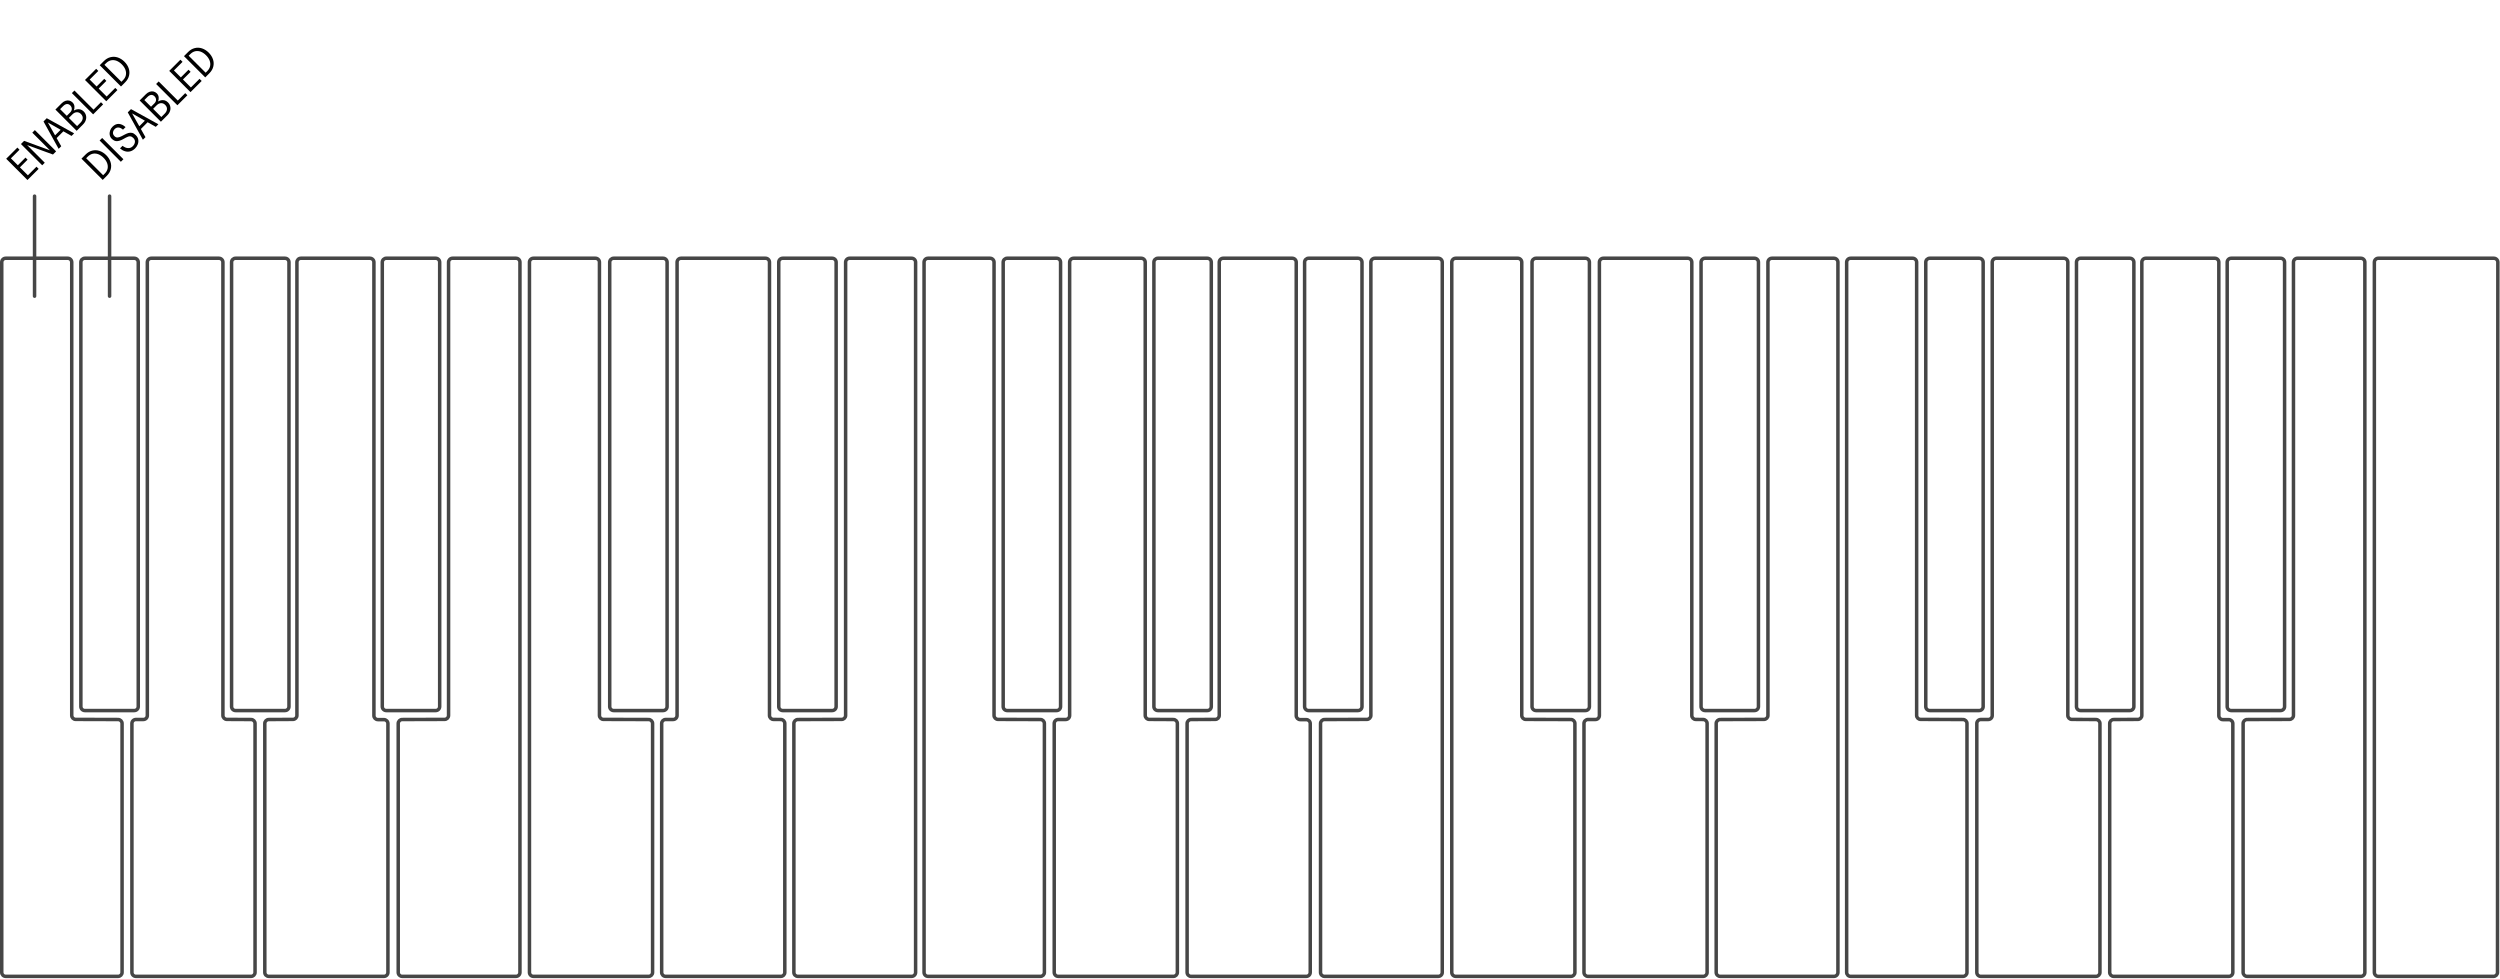
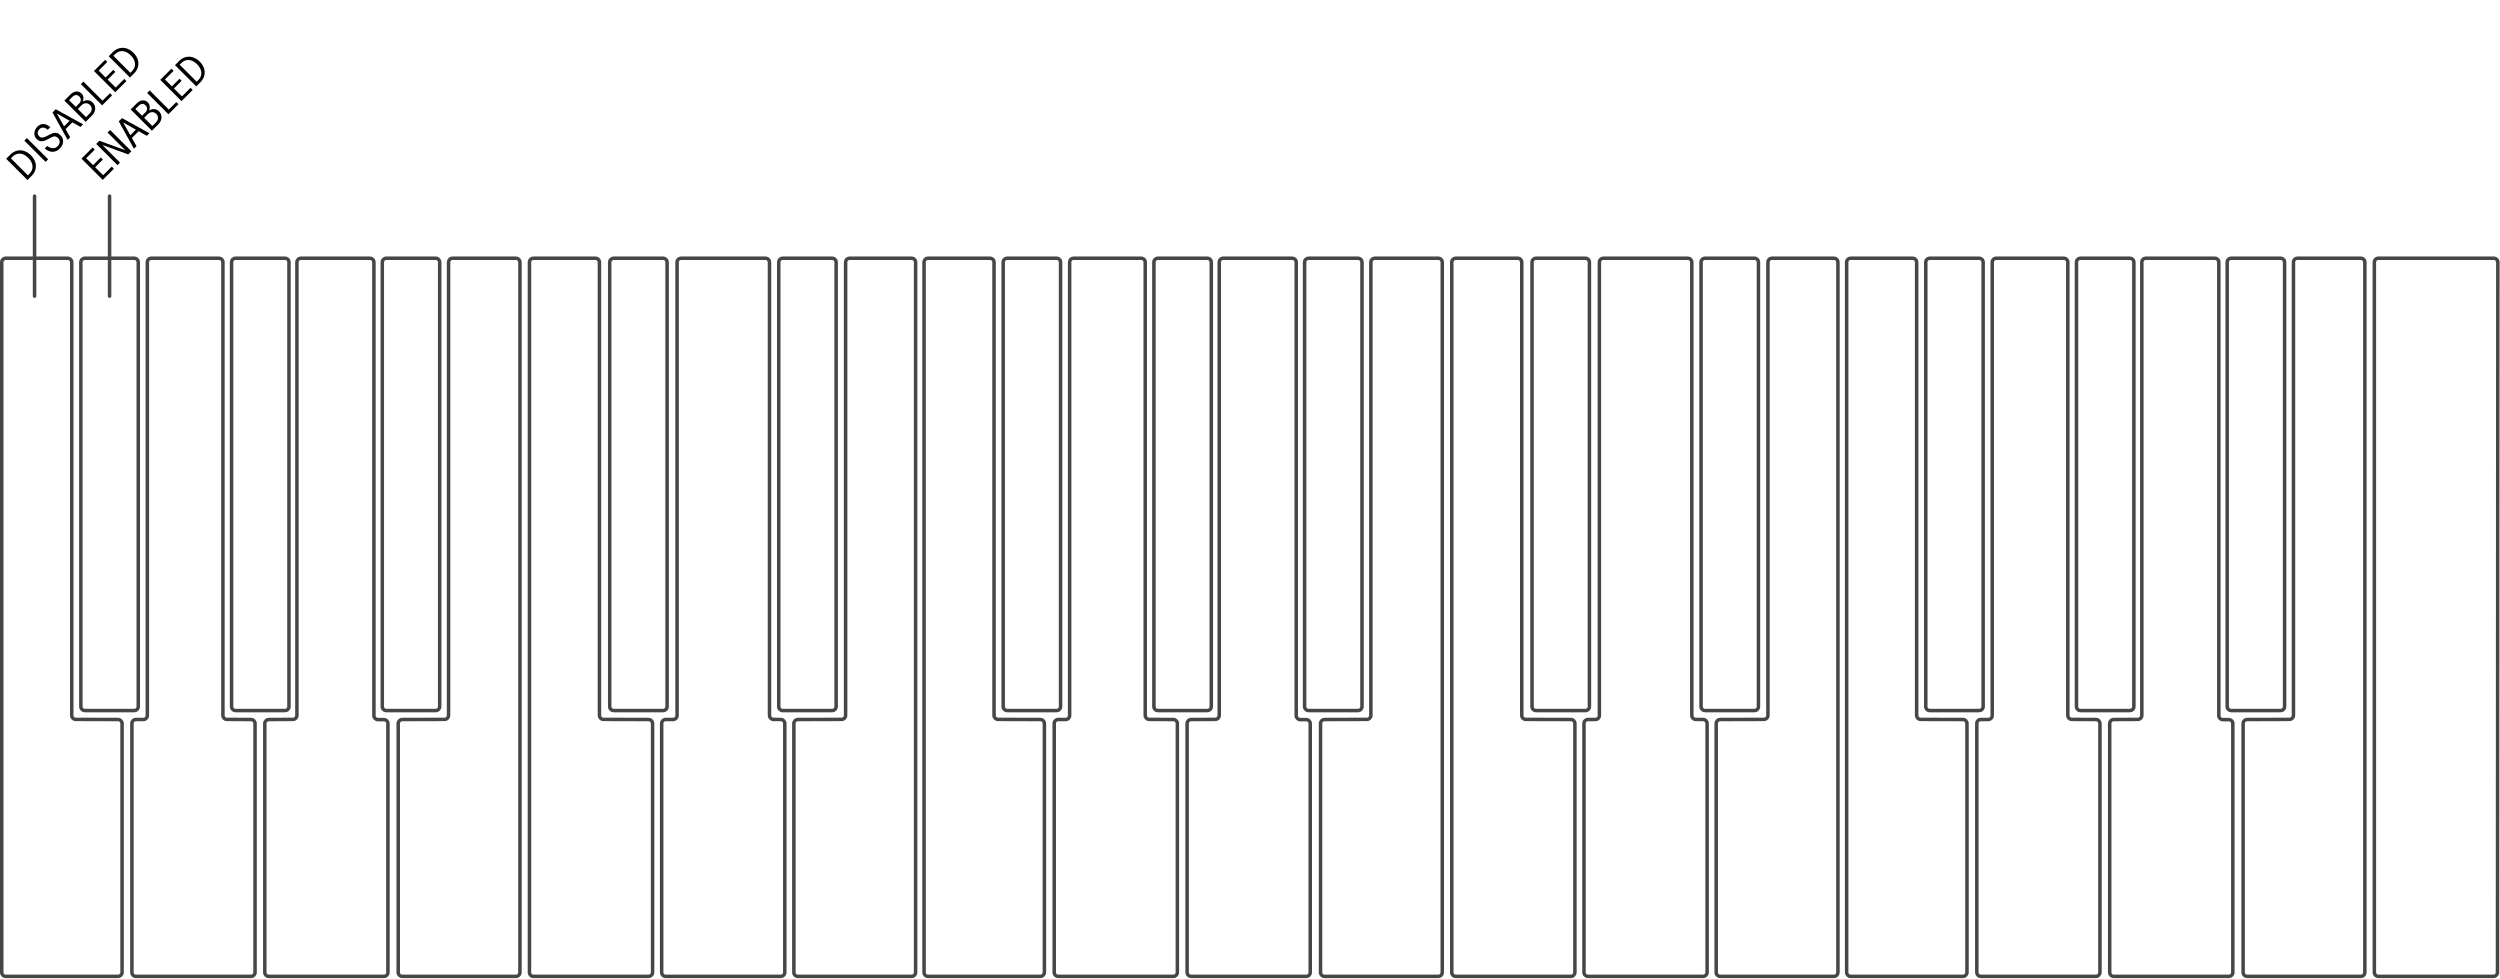
<svg xmlns="http://www.w3.org/2000/svg" width="100%" height="100%" viewBox="0 0 2973 1164" version="1.1" xml:space="preserve" style="fill-rule:evenodd;clip-rule:evenodd;stroke-linecap:round;stroke-linejoin:round;stroke-miterlimit:1.5;">
  <g transform="matrix(1,0,0,1,-267.681,-506.046)">
    <g transform="matrix(1.66621,0,0,1.66621,-2573.3,-1802.1)">
      <path d="M1800.89,1569.58C1801.65,1569.58 1802.37,1569.88 1802.9,1570.41C1803.43,1570.94 1803.73,1571.66 1803.73,1572.41C1803.73,1602.34 1803.73,1859.64 1803.73,1889.56C1803.73,1890.32 1803.43,1891.04 1802.9,1891.57C1802.37,1892.1 1801.65,1892.4 1800.89,1892.4C1793.4,1892.4 1773.11,1892.4 1765.61,1892.4C1764.86,1892.4 1764.14,1892.1 1763.6,1891.57C1763.07,1891.04 1762.77,1890.32 1762.77,1889.56C1762.77,1859.64 1762.77,1602.34 1762.77,1572.41C1762.77,1571.66 1763.07,1570.94 1763.6,1570.41C1764.14,1569.88 1764.86,1569.58 1765.61,1569.58C1773.11,1569.58 1793.4,1569.58 1800.89,1569.58Z" style="fill:none;stroke:rgb(70,70,70);stroke-width:2.5px;" />
    </g>
    <g transform="matrix(1.66621,0,0,1.66621,-2394.07,-1802.1)">
      <path d="M1800.89,1569.58C1801.65,1569.58 1802.37,1569.88 1802.9,1570.41C1803.43,1570.94 1803.73,1571.66 1803.73,1572.41C1803.73,1602.34 1803.73,1859.64 1803.73,1889.56C1803.73,1890.32 1803.43,1891.04 1802.9,1891.57C1802.37,1892.1 1801.65,1892.4 1800.89,1892.4C1793.4,1892.4 1773.11,1892.4 1765.61,1892.4C1764.86,1892.4 1764.14,1892.1 1763.6,1891.57C1763.07,1891.04 1762.77,1890.32 1762.77,1889.56C1762.77,1859.64 1762.77,1602.34 1762.77,1572.41C1762.77,1571.66 1763.07,1570.94 1763.6,1570.41C1764.14,1569.88 1764.86,1569.58 1765.61,1569.58C1773.11,1569.58 1793.4,1569.58 1800.89,1569.58Z" style="fill:none;stroke:rgb(70,70,70);stroke-width:2.5px;" />
    </g>
    <g transform="matrix(1.66621,0,0,1.66621,-2214.85,-1802.1)">
      <path d="M1800.89,1569.58C1801.65,1569.58 1802.37,1569.88 1802.9,1570.41C1803.43,1570.94 1803.73,1571.66 1803.73,1572.41C1803.73,1602.34 1803.73,1859.64 1803.73,1889.56C1803.73,1890.32 1803.43,1891.04 1802.9,1891.57C1802.37,1892.1 1801.65,1892.4 1800.89,1892.4C1793.4,1892.4 1773.11,1892.4 1765.61,1892.4C1764.86,1892.4 1764.14,1892.1 1763.6,1891.57C1763.07,1891.04 1762.77,1890.32 1762.77,1889.56C1762.77,1859.64 1762.77,1602.34 1762.77,1572.41C1762.77,1571.66 1763.07,1570.94 1763.6,1570.41C1764.14,1569.88 1764.86,1569.58 1765.61,1569.58C1773.11,1569.58 1793.4,1569.58 1800.89,1569.58Z" style="fill:none;stroke:rgb(70,70,70);stroke-width:2.5px;" />
    </g>
    <g transform="matrix(1.66621,0,0,1.66621,-1944.4,-1802.1)">
      <path d="M1800.89,1569.58C1801.65,1569.58 1802.37,1569.88 1802.9,1570.41C1803.43,1570.94 1803.73,1571.66 1803.73,1572.41C1803.73,1602.34 1803.73,1859.64 1803.73,1889.56C1803.73,1890.32 1803.43,1891.04 1802.9,1891.57C1802.37,1892.1 1801.65,1892.4 1800.89,1892.4C1793.4,1892.4 1773.11,1892.4 1765.61,1892.4C1764.86,1892.4 1764.14,1892.1 1763.6,1891.57C1763.07,1891.04 1762.77,1890.32 1762.77,1889.56C1762.77,1859.64 1762.77,1602.34 1762.77,1572.41C1762.77,1571.66 1763.07,1570.94 1763.6,1570.41C1764.14,1569.88 1764.86,1569.58 1765.61,1569.58C1773.11,1569.58 1793.4,1569.58 1800.89,1569.58Z" style="fill:none;stroke:rgb(70,70,70);stroke-width:2.5px;" />
    </g>
    <g transform="matrix(1.66621,0,0,1.66621,-1743.38,-1802.1)">
      <path d="M1800.89,1569.58C1801.65,1569.58 1802.37,1569.88 1802.9,1570.41C1803.43,1570.94 1803.73,1571.66 1803.73,1572.41C1803.73,1602.34 1803.73,1859.64 1803.73,1889.56C1803.73,1890.32 1803.43,1891.04 1802.9,1891.57C1802.37,1892.1 1801.65,1892.4 1800.89,1892.4C1793.4,1892.4 1773.11,1892.4 1765.61,1892.4C1764.86,1892.4 1764.14,1892.1 1763.6,1891.57C1763.07,1891.04 1762.77,1890.32 1762.77,1889.56C1762.77,1859.64 1762.77,1602.34 1762.77,1572.41C1762.77,1571.66 1763.07,1570.94 1763.6,1570.41C1764.14,1569.88 1764.86,1569.58 1765.61,1569.58C1773.11,1569.58 1793.4,1569.58 1800.89,1569.58Z" style="fill:none;stroke:rgb(70,70,70);stroke-width:2.5px;" />
    </g>
    <g transform="matrix(1.66621,0,0,1.66621,-2573.3,-1802.1)">
      <path d="M1756.25,1895.87C1756.25,1897.44 1757.51,1898.7 1759.07,1898.71C1765.79,1898.73 1782.64,1898.78 1789.36,1898.8C1790.92,1898.81 1792.18,1900.08 1792.18,1901.64C1792.18,1922.94 1792.18,2057.96 1792.18,2079.29C1792.18,2080.85 1790.91,2082.12 1789.35,2082.12C1776.31,2082.12 1722.18,2082.12 1709.14,2082.12C1707.57,2082.12 1706.3,2080.85 1706.3,2079.29C1706.3,2040.29 1706.3,1611.41 1706.3,1572.41C1706.3,1571.66 1706.6,1570.94 1707.13,1570.41C1707.66,1569.88 1708.38,1569.58 1709.14,1569.58C1717.92,1569.58 1744.62,1569.58 1753.41,1569.58C1754.16,1569.58 1754.88,1569.88 1755.41,1570.41C1755.95,1570.94 1756.25,1571.66 1756.25,1572.41C1756.25,1602.68 1756.25,1865.65 1756.25,1895.87Z" style="fill:none;stroke:rgb(70,70,70);stroke-width:2.5px;" />
    </g>
    <g transform="matrix(1.66621,0,0,1.66621,-1944.08,-1802.1)">
-       <path d="M1755.25,1895.87C1755.25,1897.44 1756.51,1898.7 1758.07,1898.71C1765.1,1898.73 1783.32,1898.78 1790.36,1898.8C1791.92,1898.81 1793.18,1900.08 1793.18,1901.64C1793.18,1922.94 1793.18,2057.96 1793.18,2079.29C1793.18,2080.85 1791.91,2082.12 1790.35,2082.12C1777.1,2082.12 1721.38,2082.12 1708.14,2082.12C1707.38,2082.12 1706.66,2081.82 1706.13,2081.29C1705.6,2080.76 1705.3,2080.04 1705.3,2079.29L1705.3,1572.41C1705.3,1571.66 1705.6,1570.94 1706.13,1570.41C1706.66,1569.88 1707.38,1569.58 1708.14,1569.58C1716.92,1569.58 1743.62,1569.58 1752.41,1569.58C1753.16,1569.58 1753.88,1569.88 1754.41,1570.41C1754.95,1570.94 1755.25,1571.66 1755.25,1572.41C1755.25,1602.68 1755.25,1865.65 1755.25,1895.87Z" style="fill:none;stroke:rgb(70,70,70);stroke-width:2.5px;" />
+       <path d="M1755.25,1895.87C1755.25,1897.44 1756.51,1898.7 1758.07,1898.71C1765.1,1898.73 1783.32,1898.78 1790.36,1898.8C1791.92,1898.81 1793.18,1900.08 1793.18,1901.64C1793.18,1922.94 1793.18,2057.96 1793.18,2079.29C1793.18,2080.85 1791.91,2082.12 1790.35,2082.12C1777.1,2082.12 1721.38,2082.12 1708.14,2082.12C1707.38,2082.12 1706.66,2081.82 1706.13,2081.29C1705.6,2080.76 1705.3,2080.04 1705.3,2079.29C1705.3,2040.29 1705.3,1611.41 1705.3,1572.41C1705.3,1571.66 1705.6,1570.94 1706.13,1570.41C1706.66,1569.88 1707.38,1569.58 1708.14,1569.58C1716.92,1569.58 1743.62,1569.58 1752.41,1569.58C1753.16,1569.58 1753.88,1569.88 1754.41,1570.41C1754.95,1570.94 1755.25,1571.66 1755.25,1572.41C1755.25,1602.68 1755.25,1865.65 1755.25,1895.87Z" style="fill:none;stroke:rgb(70,70,70);stroke-width:2.5px;" />
    </g>
    <g transform="matrix(-1.66621,0,0,1.66621,4199.57,-1802.1)">
      <path d="M1756.25,1895.87C1756.25,1897.44 1757.51,1898.7 1759.07,1898.71C1765.95,1898.73 1783.48,1898.78 1790.36,1898.8C1791.92,1898.81 1793.18,1900.08 1793.18,1901.64C1793.18,1922.94 1793.18,2057.96 1793.18,2079.29C1793.18,2080.85 1791.91,2082.12 1790.35,2082.12C1777.2,2082.12 1722.28,2082.12 1709.14,2082.12C1708.38,2082.12 1707.66,2081.82 1707.13,2081.29C1706.6,2080.76 1706.3,2080.04 1706.3,2079.29C1706.3,2040.29 1706.3,1611.41 1706.3,1572.41C1706.3,1571.66 1706.6,1570.94 1707.13,1570.41C1707.66,1569.88 1708.38,1569.58 1709.14,1569.58C1717.92,1569.58 1744.62,1569.58 1753.41,1569.58C1754.16,1569.58 1754.88,1569.88 1755.41,1570.41C1755.95,1570.94 1756.25,1571.66 1756.25,1572.41C1756.25,1602.68 1756.25,1865.65 1756.25,1895.87Z" style="fill:none;stroke:rgb(70,70,70);stroke-width:2.5px;" />
    </g>
    <g transform="matrix(-1.66621,0,0,1.66621,3727.39,-1802.1)">
      <path d="M1756.25,1895.87C1756.25,1897.44 1757.51,1898.7 1759.07,1898.71C1765.79,1898.73 1782.64,1898.78 1789.36,1898.8C1790.92,1898.81 1792.18,1900.08 1792.18,1901.64C1792.18,1922.94 1792.18,2057.96 1792.18,2079.29C1792.18,2080.85 1790.91,2082.12 1789.35,2082.12C1776.2,2082.12 1721.28,2082.12 1708.14,2082.12C1707.38,2082.12 1706.66,2081.82 1706.13,2081.29C1705.6,2080.76 1705.3,2080.04 1705.3,2079.29C1705.3,2040.29 1705.3,1611.41 1705.3,1572.41C1705.3,1571.66 1705.6,1570.94 1706.13,1570.41C1706.66,1569.88 1707.38,1569.58 1708.14,1569.58C1717.06,1569.58 1744.49,1569.58 1753.41,1569.58C1754.98,1569.58 1756.25,1570.85 1756.25,1572.41C1756.25,1602.68 1756.25,1865.65 1756.25,1895.87Z" style="fill:none;stroke:rgb(70,70,70);stroke-width:2.5px;" />
    </g>
    <g transform="matrix(1.66621,0,0,1.66621,-2418.5,-1802.1)">
      <path d="M1771.25,1895.88C1771.25,1897.44 1772.51,1898.71 1774.07,1898.71C1778.48,1898.74 1786.95,1898.78 1791.36,1898.8C1792.92,1898.81 1794.18,1900.07 1794.18,1901.63C1794.18,1922.91 1794.18,2057.96 1794.18,2079.29C1794.18,2080.85 1792.91,2082.12 1791.35,2082.12C1778.1,2082.12 1722.38,2082.12 1709.14,2082.12C1708.38,2082.12 1707.66,2081.82 1707.13,2081.29C1706.6,2080.76 1706.3,2080.04 1706.3,2079.29C1706.3,2057.96 1706.3,1922.94 1706.3,1901.61C1706.3,1900.86 1706.6,1900.14 1707.13,1899.61C1707.66,1899.08 1708.38,1898.78 1709.14,1898.78L1714.47,1898.78C1715.22,1898.78 1715.94,1898.48 1716.47,1897.95C1717,1897.42 1717.3,1896.69 1717.3,1895.94C1717.3,1865.67 1717.3,1602.68 1717.3,1572.41C1717.3,1570.85 1718.57,1569.58 1720.14,1569.58L1768.41,1569.58C1769.98,1569.58 1771.25,1570.85 1771.25,1572.41C1771.25,1602.68 1771.25,1865.68 1771.25,1895.88Z" style="fill:none;stroke:rgb(70,70,70);stroke-width:2.5px;" />
    </g>
    <g transform="matrix(1.66621,0,0,1.66621,-1786.85,-1802.1)">
      <path d="M1782.25,1895.89C1782.25,1897.45 1783.5,1898.71 1785.05,1898.73C1786.69,1898.75 1788.74,1898.77 1790.38,1898.78C1791.93,1898.8 1793.18,1900.06 1793.18,1901.62C1793.18,1922.85 1793.18,2057.95 1793.18,2079.29C1793.18,2080.85 1791.91,2082.12 1790.35,2082.12C1777.1,2082.12 1721.38,2082.12 1708.14,2082.12C1706.57,2082.12 1705.3,2080.85 1705.3,2079.29C1705.3,2057.96 1705.3,1922.95 1705.3,1901.62C1705.3,1900.05 1706.57,1898.78 1708.14,1898.78C1709.77,1898.78 1711.83,1898.78 1713.47,1898.78C1714.22,1898.78 1714.94,1898.49 1715.47,1897.95C1716,1897.42 1716.3,1896.7 1716.3,1895.95C1716.3,1865.68 1716.3,1602.68 1716.3,1572.41C1716.3,1571.66 1716.6,1570.94 1717.13,1570.41C1717.66,1569.88 1718.38,1569.58 1719.14,1569.58C1729.96,1569.58 1768.59,1569.58 1779.41,1569.58C1780.98,1569.58 1782.25,1570.85 1782.25,1572.41C1782.25,1602.69 1782.25,1865.77 1782.25,1895.89Z" style="fill:none;stroke:rgb(70,70,70);stroke-width:2.5px;" />
    </g>
    <g transform="matrix(-1.66621,0,0,1.66621,3570.39,-1802.1)">
      <path d="M1770.25,1895.88C1770.25,1897.44 1771.51,1898.71 1773.07,1898.71C1777.48,1898.74 1785.95,1898.78 1790.36,1898.8C1791.92,1898.81 1793.18,1900.07 1793.18,1901.63C1793.18,1922.91 1793.18,2057.96 1793.18,2079.29C1793.18,2080.85 1791.91,2082.12 1790.35,2082.12C1777.1,2082.12 1721.38,2082.12 1708.14,2082.12C1707.38,2082.12 1706.66,2081.82 1706.13,2081.29C1705.6,2080.76 1705.3,2080.04 1705.3,2079.29C1705.3,2057.97 1705.3,1923.03 1705.3,1901.71C1705.3,1900.14 1706.57,1898.87 1708.14,1898.87C1709.49,1898.87 1711.11,1898.87 1712.47,1898.87C1714.03,1898.87 1715.3,1897.6 1715.3,1896.04C1715.3,1865.77 1715.3,1602.69 1715.3,1572.41C1715.3,1570.85 1716.57,1569.58 1718.14,1569.58C1727.59,1569.58 1757.96,1569.58 1767.41,1569.58C1768.98,1569.58 1770.25,1570.85 1770.25,1572.41C1770.25,1602.68 1770.25,1865.68 1770.25,1895.88Z" style="fill:none;stroke:rgb(70,70,70);stroke-width:2.5px;" />
    </g>
    <g transform="matrix(1.66621,0,0,1.66621,-1476.48,-1802.1)">
      <path d="M1800.89,1569.58C1801.65,1569.58 1802.37,1569.88 1802.9,1570.41C1803.43,1570.94 1803.73,1571.66 1803.73,1572.41C1803.73,1602.34 1803.73,1859.64 1803.73,1889.56C1803.73,1890.32 1803.43,1891.04 1802.9,1891.57C1802.37,1892.1 1801.65,1892.4 1800.89,1892.4C1793.4,1892.4 1773.11,1892.4 1765.61,1892.4C1764.86,1892.4 1764.14,1892.1 1763.6,1891.57C1763.07,1891.04 1762.77,1890.32 1762.77,1889.56C1762.77,1859.64 1762.77,1602.34 1762.77,1572.41C1762.77,1571.66 1763.07,1570.94 1763.6,1570.41C1764.14,1569.88 1764.86,1569.58 1765.61,1569.58C1773.11,1569.58 1793.4,1569.58 1800.89,1569.58Z" style="fill:none;stroke:rgb(70,70,70);stroke-width:2.5px;" />
    </g>
    <g transform="matrix(1.66621,0,0,1.66621,-1297.25,-1802.1)">
      <path d="M1800.89,1569.58C1801.65,1569.58 1802.37,1569.88 1802.9,1570.41C1803.43,1570.94 1803.73,1571.66 1803.73,1572.41C1803.73,1602.34 1803.73,1859.64 1803.73,1889.56C1803.73,1890.32 1803.43,1891.04 1802.9,1891.57C1802.37,1892.1 1801.65,1892.4 1800.89,1892.4C1793.4,1892.4 1773.11,1892.4 1765.61,1892.4C1764.86,1892.4 1764.14,1892.1 1763.6,1891.57C1763.07,1891.04 1762.77,1890.32 1762.77,1889.56C1762.77,1859.64 1762.77,1602.34 1762.77,1572.41C1762.77,1571.66 1763.07,1570.94 1763.6,1570.41C1764.14,1569.88 1764.86,1569.58 1765.61,1569.58C1773.11,1569.58 1793.4,1569.58 1800.89,1569.58Z" style="fill:none;stroke:rgb(70,70,70);stroke-width:2.5px;" />
    </g>
    <g transform="matrix(1.66621,0,0,1.66621,-1118.03,-1802.1)">
      <path d="M1800.89,1569.58C1801.65,1569.58 1802.37,1569.88 1802.9,1570.41C1803.43,1570.94 1803.73,1571.66 1803.73,1572.41C1803.73,1602.34 1803.73,1859.64 1803.73,1889.56C1803.73,1890.32 1803.43,1891.04 1802.9,1891.57C1802.37,1892.1 1801.65,1892.4 1800.89,1892.4C1793.4,1892.4 1773.11,1892.4 1765.61,1892.4C1764.86,1892.4 1764.14,1892.1 1763.6,1891.57C1763.07,1891.04 1762.77,1890.32 1762.77,1889.56C1762.77,1859.64 1762.77,1602.34 1762.77,1572.41C1762.77,1571.66 1763.07,1570.94 1763.6,1570.41C1764.14,1569.88 1764.86,1569.58 1765.61,1569.58C1773.11,1569.58 1793.4,1569.58 1800.89,1569.58Z" style="fill:none;stroke:rgb(70,70,70);stroke-width:2.5px;" />
    </g>
    <g transform="matrix(1.66621,0,0,1.66621,-847.579,-1802.1)">
      <path d="M1800.89,1569.58C1801.65,1569.58 1802.37,1569.88 1802.9,1570.41C1803.43,1570.94 1803.73,1571.66 1803.73,1572.41C1803.73,1602.34 1803.73,1859.64 1803.73,1889.56C1803.73,1890.32 1803.43,1891.04 1802.9,1891.57C1802.37,1892.1 1801.65,1892.4 1800.89,1892.4C1793.4,1892.4 1773.11,1892.4 1765.61,1892.4C1764.86,1892.4 1764.14,1892.1 1763.6,1891.57C1763.07,1891.04 1762.77,1890.32 1762.77,1889.56C1762.77,1859.64 1762.77,1602.34 1762.77,1572.41C1762.77,1571.66 1763.07,1570.94 1763.6,1570.41C1764.14,1569.88 1764.86,1569.58 1765.61,1569.58C1773.11,1569.58 1793.4,1569.58 1800.89,1569.58Z" style="fill:none;stroke:rgb(70,70,70);stroke-width:2.5px;" />
    </g>
    <g transform="matrix(1.66621,0,0,1.66621,-646.565,-1802.1)">
      <path d="M1800.89,1569.58C1801.65,1569.58 1802.37,1569.88 1802.9,1570.41C1803.43,1570.94 1803.73,1571.66 1803.73,1572.41C1803.73,1602.34 1803.73,1859.64 1803.73,1889.56C1803.73,1890.32 1803.43,1891.04 1802.9,1891.57C1802.37,1892.1 1801.65,1892.4 1800.89,1892.4C1793.4,1892.4 1773.11,1892.4 1765.61,1892.4C1764.86,1892.4 1764.14,1892.1 1763.6,1891.57C1763.07,1891.04 1762.77,1890.32 1762.77,1889.56C1762.77,1859.64 1762.77,1602.34 1762.77,1572.41C1762.77,1571.66 1763.07,1570.94 1763.6,1570.41C1764.14,1569.88 1764.86,1569.58 1765.61,1569.58C1773.11,1569.58 1793.4,1569.58 1800.89,1569.58Z" style="fill:none;stroke:rgb(70,70,70);stroke-width:2.5px;" />
    </g>
    <g transform="matrix(1.66621,0,0,1.66621,-1476.48,-1802.1)">
      <path d="M1756.25,1895.87C1756.25,1897.44 1757.51,1898.7 1759.07,1898.71C1765.79,1898.73 1782.64,1898.78 1789.36,1898.8C1790.92,1898.81 1792.18,1900.08 1792.18,1901.64C1792.18,1922.94 1792.18,2057.96 1792.18,2079.29C1792.18,2080.85 1790.91,2082.12 1789.35,2082.12C1776.31,2082.12 1722.18,2082.12 1709.14,2082.12C1707.57,2082.12 1706.3,2080.85 1706.3,2079.29C1706.3,2040.29 1706.3,1611.41 1706.3,1572.41C1706.3,1571.66 1706.6,1570.94 1707.13,1570.41C1707.66,1569.88 1708.38,1569.58 1709.14,1569.58C1717.92,1569.58 1744.62,1569.58 1753.41,1569.58C1754.16,1569.58 1754.88,1569.88 1755.41,1570.41C1755.95,1570.94 1756.25,1571.66 1756.25,1572.41C1756.25,1602.68 1756.25,1865.65 1756.25,1895.87Z" style="fill:none;stroke:rgb(70,70,70);stroke-width:2.5px;" />
    </g>
    <g transform="matrix(1.66621,0,0,1.66621,-847.261,-1802.1)">
-       <path d="M1755.25,1895.87C1755.25,1897.44 1756.51,1898.7 1758.07,1898.71C1765.1,1898.73 1783.32,1898.78 1790.36,1898.8C1791.92,1898.81 1793.18,1900.08 1793.18,1901.64C1793.18,1922.94 1793.18,2057.96 1793.18,2079.29C1793.18,2080.85 1791.91,2082.12 1790.35,2082.12C1777.1,2082.12 1721.38,2082.12 1708.14,2082.12C1707.38,2082.12 1706.66,2081.82 1706.13,2081.29C1705.6,2080.76 1705.3,2080.04 1705.3,2079.29L1705.3,1572.41C1705.3,1571.66 1705.6,1570.94 1706.13,1570.41C1706.66,1569.88 1707.38,1569.58 1708.14,1569.58C1716.92,1569.58 1743.62,1569.58 1752.41,1569.58C1753.16,1569.58 1753.88,1569.88 1754.41,1570.41C1754.95,1570.94 1755.25,1571.66 1755.25,1572.41C1755.25,1602.68 1755.25,1865.65 1755.25,1895.87Z" style="fill:none;stroke:rgb(70,70,70);stroke-width:2.5px;" />
+       <path d="M1755.25,1895.87C1755.25,1897.44 1756.51,1898.7 1758.07,1898.71C1765.1,1898.73 1783.32,1898.78 1790.36,1898.8C1791.92,1898.81 1793.18,1900.08 1793.18,1901.64C1793.18,1922.94 1793.18,2057.96 1793.18,2079.29C1793.18,2080.85 1791.91,2082.12 1790.35,2082.12C1777.1,2082.12 1721.38,2082.12 1708.14,2082.12C1707.38,2082.12 1706.66,2081.82 1706.13,2081.29C1705.6,2080.76 1705.3,2080.04 1705.3,2079.29C1705.3,2040.29 1705.3,1611.41 1705.3,1572.41C1705.3,1571.66 1705.6,1570.94 1706.13,1570.41C1706.66,1569.88 1707.38,1569.58 1708.14,1569.58C1716.92,1569.58 1743.62,1569.58 1752.41,1569.58C1753.16,1569.58 1753.88,1569.88 1754.41,1570.41C1754.95,1570.94 1755.25,1571.66 1755.25,1572.41C1755.25,1602.68 1755.25,1865.65 1755.25,1895.87Z" style="fill:none;stroke:rgb(70,70,70);stroke-width:2.5px;" />
    </g>
    <g transform="matrix(-1.66621,0,0,1.66621,5296.39,-1802.1)">
      <path d="M1756.25,1895.87C1756.25,1897.44 1757.51,1898.7 1759.07,1898.71C1765.95,1898.73 1783.48,1898.78 1790.36,1898.8C1791.92,1898.81 1793.18,1900.08 1793.18,1901.64C1793.18,1922.94 1793.18,2057.96 1793.18,2079.29C1793.18,2080.85 1791.91,2082.12 1790.35,2082.12C1777.2,2082.12 1722.28,2082.12 1709.14,2082.12C1708.38,2082.12 1707.66,2081.82 1707.13,2081.29C1706.6,2080.76 1706.3,2080.04 1706.3,2079.29C1706.3,2040.29 1706.3,1611.41 1706.3,1572.41C1706.3,1571.66 1706.6,1570.94 1707.13,1570.41C1707.66,1569.88 1708.38,1569.58 1709.14,1569.58C1717.92,1569.58 1744.62,1569.58 1753.41,1569.58C1754.16,1569.58 1754.88,1569.88 1755.41,1570.41C1755.95,1570.94 1756.25,1571.66 1756.25,1572.41C1756.25,1602.68 1756.25,1865.65 1756.25,1895.87Z" style="fill:none;stroke:rgb(70,70,70);stroke-width:2.5px;" />
    </g>
    <g transform="matrix(-1.66621,0,0,1.66621,4824.2,-1802.1)">
      <path d="M1756.25,1895.87C1756.25,1897.44 1757.51,1898.7 1759.07,1898.71C1765.79,1898.73 1782.64,1898.78 1789.36,1898.8C1790.92,1898.81 1792.18,1900.08 1792.18,1901.64C1792.18,1922.94 1792.18,2057.96 1792.18,2079.29C1792.18,2080.85 1790.91,2082.12 1789.35,2082.12C1776.2,2082.12 1721.28,2082.12 1708.14,2082.12C1707.38,2082.12 1706.66,2081.82 1706.13,2081.29C1705.6,2080.76 1705.3,2080.04 1705.3,2079.29C1705.3,2040.29 1705.3,1611.41 1705.3,1572.41C1705.3,1571.66 1705.6,1570.94 1706.13,1570.41C1706.66,1569.88 1707.38,1569.58 1708.14,1569.58C1717.06,1569.58 1744.49,1569.58 1753.41,1569.58C1754.98,1569.58 1756.25,1570.85 1756.25,1572.41C1756.25,1602.68 1756.25,1865.65 1756.25,1895.87Z" style="fill:none;stroke:rgb(70,70,70);stroke-width:2.5px;" />
    </g>
    <g transform="matrix(1.66621,0,0,1.66621,-1321.69,-1802.1)">
      <path d="M1771.25,1895.88C1771.25,1897.44 1772.51,1898.71 1774.07,1898.71C1778.48,1898.74 1786.95,1898.78 1791.36,1898.8C1792.92,1898.81 1794.18,1900.07 1794.18,1901.63C1794.18,1922.91 1794.18,2057.96 1794.18,2079.29C1794.18,2080.85 1792.91,2082.12 1791.35,2082.12C1778.1,2082.12 1722.38,2082.12 1709.14,2082.12C1708.38,2082.12 1707.66,2081.82 1707.13,2081.29C1706.6,2080.76 1706.3,2080.04 1706.3,2079.29C1706.3,2057.96 1706.3,1922.94 1706.3,1901.61C1706.3,1900.86 1706.6,1900.14 1707.13,1899.61C1707.66,1899.08 1708.38,1898.78 1709.14,1898.78L1714.47,1898.78C1715.22,1898.78 1715.94,1898.48 1716.47,1897.95C1717,1897.42 1717.3,1896.69 1717.3,1895.94C1717.3,1865.67 1717.3,1602.68 1717.3,1572.41C1717.3,1570.85 1718.57,1569.58 1720.14,1569.58L1768.41,1569.58C1769.98,1569.58 1771.25,1570.85 1771.25,1572.41C1771.25,1602.68 1771.25,1865.68 1771.25,1895.88Z" style="fill:none;stroke:rgb(70,70,70);stroke-width:2.5px;" />
    </g>
    <g transform="matrix(1.66621,0,0,1.66621,-690.038,-1802.1)">
      <path d="M1782.25,1895.89C1782.25,1897.45 1783.5,1898.71 1785.05,1898.73C1786.69,1898.75 1788.74,1898.77 1790.38,1898.78C1791.93,1898.8 1793.18,1900.06 1793.18,1901.62C1793.18,1922.85 1793.18,2057.95 1793.18,2079.29C1793.18,2080.85 1791.91,2082.12 1790.35,2082.12C1777.1,2082.12 1721.38,2082.12 1708.14,2082.12C1706.57,2082.12 1705.3,2080.85 1705.3,2079.29C1705.3,2057.96 1705.3,1922.95 1705.3,1901.62C1705.3,1900.05 1706.57,1898.78 1708.14,1898.78C1709.77,1898.78 1711.83,1898.78 1713.47,1898.78C1714.22,1898.78 1714.94,1898.49 1715.47,1897.95C1716,1897.42 1716.3,1896.7 1716.3,1895.95C1716.3,1865.68 1716.3,1602.68 1716.3,1572.41C1716.3,1571.66 1716.6,1570.94 1717.13,1570.41C1717.66,1569.88 1718.38,1569.58 1719.14,1569.58C1729.96,1569.58 1768.59,1569.58 1779.41,1569.58C1780.98,1569.58 1782.25,1570.85 1782.25,1572.41C1782.25,1602.69 1782.25,1865.77 1782.25,1895.89Z" style="fill:none;stroke:rgb(70,70,70);stroke-width:2.5px;" />
    </g>
    <g transform="matrix(-1.66621,0,0,1.66621,4667.21,-1802.1)">
      <path d="M1770.25,1895.88C1770.25,1897.44 1771.51,1898.71 1773.07,1898.71C1777.48,1898.74 1785.95,1898.78 1790.36,1898.8C1791.92,1898.81 1793.18,1900.07 1793.18,1901.63C1793.18,1922.91 1793.18,2057.96 1793.18,2079.29C1793.18,2080.85 1791.91,2082.12 1790.35,2082.12C1777.1,2082.12 1721.38,2082.12 1708.14,2082.12C1707.38,2082.12 1706.66,2081.82 1706.13,2081.29C1705.6,2080.76 1705.3,2080.04 1705.3,2079.29C1705.3,2057.97 1705.3,1923.03 1705.3,1901.71C1705.3,1900.14 1706.57,1898.87 1708.14,1898.87C1709.49,1898.87 1711.11,1898.87 1712.47,1898.87C1714.03,1898.87 1715.3,1897.6 1715.3,1896.04C1715.3,1865.77 1715.3,1602.69 1715.3,1572.41C1715.3,1570.85 1716.57,1569.58 1718.14,1569.58C1727.59,1569.58 1757.96,1569.58 1767.41,1569.58C1768.98,1569.58 1770.25,1570.85 1770.25,1572.41C1770.25,1602.68 1770.25,1865.68 1770.25,1895.88Z" style="fill:none;stroke:rgb(70,70,70);stroke-width:2.5px;" />
    </g>
    <g transform="matrix(1.66621,0,0,1.66621,-379.338,-1802.1)">
      <path d="M1800.89,1569.58C1801.65,1569.58 1802.37,1569.88 1802.9,1570.41C1803.43,1570.94 1803.73,1571.66 1803.73,1572.41C1803.73,1602.34 1803.73,1859.64 1803.73,1889.56C1803.73,1890.32 1803.43,1891.04 1802.9,1891.57C1802.37,1892.1 1801.65,1892.4 1800.89,1892.4C1793.4,1892.4 1773.11,1892.4 1765.61,1892.4C1764.86,1892.4 1764.14,1892.1 1763.6,1891.57C1763.07,1891.04 1762.77,1890.32 1762.77,1889.56C1762.77,1859.64 1762.77,1602.34 1762.77,1572.41C1762.77,1571.66 1763.07,1570.94 1763.6,1570.41C1764.14,1569.88 1764.86,1569.58 1765.61,1569.58C1773.11,1569.58 1793.4,1569.58 1800.89,1569.58Z" style="fill:none;stroke:rgb(70,70,70);stroke-width:2.5px;" />
    </g>
    <g transform="matrix(1.66621,0,0,1.66621,-200.112,-1802.1)">
      <path d="M1800.89,1569.58C1801.65,1569.58 1802.37,1569.88 1802.9,1570.41C1803.43,1570.94 1803.73,1571.66 1803.73,1572.41C1803.73,1602.34 1803.73,1859.64 1803.73,1889.56C1803.73,1890.32 1803.43,1891.04 1802.9,1891.57C1802.37,1892.1 1801.65,1892.4 1800.89,1892.4C1793.4,1892.4 1773.11,1892.4 1765.61,1892.4C1764.86,1892.4 1764.14,1892.1 1763.6,1891.57C1763.07,1891.04 1762.77,1890.32 1762.77,1889.56C1762.77,1859.64 1762.77,1602.34 1762.77,1572.41C1762.77,1571.66 1763.07,1570.94 1763.6,1570.41C1764.14,1569.88 1764.86,1569.58 1765.61,1569.58C1773.11,1569.58 1793.4,1569.58 1800.89,1569.58Z" style="fill:none;stroke:rgb(70,70,70);stroke-width:2.5px;" />
    </g>
    <g transform="matrix(1.66621,0,0,1.66621,-20.888,-1802.1)">
      <path d="M1800.89,1569.58C1801.65,1569.58 1802.37,1569.88 1802.9,1570.41C1803.43,1570.94 1803.73,1571.66 1803.73,1572.41C1803.73,1602.34 1803.73,1859.64 1803.73,1889.56C1803.73,1890.32 1803.43,1891.04 1802.9,1891.57C1802.37,1892.1 1801.65,1892.4 1800.89,1892.4C1793.4,1892.4 1773.11,1892.4 1765.61,1892.4C1764.86,1892.4 1764.14,1892.1 1763.6,1891.57C1763.07,1891.04 1762.77,1890.32 1762.77,1889.56C1762.77,1859.64 1762.77,1602.34 1762.77,1572.41C1762.77,1571.66 1763.07,1570.94 1763.6,1570.41C1764.14,1569.88 1764.86,1569.58 1765.61,1569.58C1773.11,1569.58 1793.4,1569.58 1800.89,1569.58Z" style="fill:none;stroke:rgb(70,70,70);stroke-width:2.5px;" />
    </g>
    <g transform="matrix(1.66621,0,0,1.66621,-379.338,-1802.1)">
      <path d="M1756.25,1895.87C1756.25,1897.44 1757.51,1898.7 1759.07,1898.71C1765.79,1898.73 1782.64,1898.78 1789.36,1898.8C1790.92,1898.81 1792.18,1900.08 1792.18,1901.64C1792.18,1922.94 1792.18,2057.96 1792.18,2079.29C1792.18,2080.85 1790.91,2082.12 1789.35,2082.12C1776.31,2082.12 1722.18,2082.12 1709.14,2082.12C1707.57,2082.12 1706.3,2080.85 1706.3,2079.29C1706.3,2040.29 1706.3,1611.41 1706.3,1572.41C1706.3,1571.66 1706.6,1570.94 1707.13,1570.41C1707.66,1569.88 1708.38,1569.58 1709.14,1569.58C1717.92,1569.58 1744.62,1569.58 1753.41,1569.58C1754.16,1569.58 1754.88,1569.88 1755.41,1570.41C1755.95,1570.94 1756.25,1571.66 1756.25,1572.41C1756.25,1602.68 1756.25,1865.65 1756.25,1895.87Z" style="fill:none;stroke:rgb(70,70,70);stroke-width:2.5px;" />
    </g>
    <g transform="matrix(1.66621,0,0,1.66621,249.881,-1802.1)">
      <path d="M1790.59,1569.58C1791.34,1569.58 1792.07,1569.88 1792.6,1570.41C1793.13,1570.94 1793.43,1571.66 1793.43,1572.41C1793.41,1611.43 1793.2,2040.3 1793.18,2079.29C1793.18,2080.85 1791.91,2082.12 1790.35,2082.12C1777.1,2082.12 1721.38,2082.12 1708.14,2082.12C1707.38,2082.12 1706.66,2081.82 1706.13,2081.29C1705.6,2080.76 1705.3,2080.04 1705.3,2079.29C1705.3,2040.29 1705.3,1611.41 1705.3,1572.41C1705.3,1571.66 1705.6,1570.94 1706.13,1570.41C1706.66,1569.88 1707.38,1569.58 1708.14,1569.58C1721.41,1569.58 1777.32,1569.58 1790.59,1569.58Z" style="fill:none;stroke:rgb(70,70,70);stroke-width:2.5px;" />
    </g>
    <g transform="matrix(-1.66621,0,0,1.66621,5921.35,-1802.1)">
      <path d="M1756.25,1895.87C1756.25,1897.44 1757.51,1898.7 1759.07,1898.71C1765.79,1898.73 1782.64,1898.78 1789.36,1898.8C1790.92,1898.81 1792.18,1900.08 1792.18,1901.64C1792.18,1922.94 1792.18,2057.96 1792.18,2079.29C1792.18,2080.85 1790.91,2082.12 1789.35,2082.12C1776.2,2082.12 1721.28,2082.12 1708.14,2082.12C1707.38,2082.12 1706.66,2081.82 1706.13,2081.29C1705.6,2080.76 1705.3,2080.04 1705.3,2079.29C1705.3,2040.29 1705.3,1611.41 1705.3,1572.41C1705.3,1571.66 1705.6,1570.94 1706.13,1570.41C1706.66,1569.88 1707.38,1569.58 1708.14,1569.58C1717.06,1569.58 1744.49,1569.58 1753.41,1569.58C1754.98,1569.58 1756.25,1570.85 1756.25,1572.41C1756.25,1602.68 1756.25,1865.65 1756.25,1895.87Z" style="fill:none;stroke:rgb(70,70,70);stroke-width:2.5px;" />
    </g>
    <g transform="matrix(1.66621,0,0,1.66621,-224.547,-1802.1)">
      <path d="M1771.25,1895.88C1771.25,1897.44 1772.51,1898.71 1774.07,1898.71C1778.48,1898.74 1786.95,1898.78 1791.36,1898.8C1792.92,1898.81 1794.18,1900.07 1794.18,1901.63C1794.18,1922.91 1794.18,2057.96 1794.18,2079.29C1794.18,2080.85 1792.91,2082.12 1791.35,2082.12C1778.1,2082.12 1722.38,2082.12 1709.14,2082.12C1708.38,2082.12 1707.66,2081.82 1707.13,2081.29C1706.6,2080.76 1706.3,2080.04 1706.3,2079.29C1706.3,2057.96 1706.3,1922.94 1706.3,1901.61C1706.3,1900.86 1706.6,1900.14 1707.13,1899.61C1707.66,1899.08 1708.38,1898.78 1709.14,1898.78L1714.47,1898.78C1715.22,1898.78 1715.94,1898.48 1716.47,1897.95C1717,1897.42 1717.3,1896.69 1717.3,1895.94C1717.3,1865.67 1717.3,1602.68 1717.3,1572.41C1717.3,1570.85 1718.57,1569.58 1720.14,1569.58L1768.41,1569.58C1769.98,1569.58 1771.25,1570.85 1771.25,1572.41C1771.25,1602.68 1771.25,1865.68 1771.25,1895.88Z" style="fill:none;stroke:rgb(70,70,70);stroke-width:2.5px;" />
    </g>
    <g transform="matrix(-1.66621,0,0,1.66621,5764.35,-1802.1)">
      <path d="M1770.25,1895.88C1770.25,1897.44 1771.51,1898.71 1773.07,1898.71C1777.48,1898.74 1785.95,1898.78 1790.36,1898.8C1791.92,1898.81 1793.18,1900.07 1793.18,1901.63C1793.18,1922.91 1793.18,2057.96 1793.18,2079.29C1793.18,2080.85 1791.91,2082.12 1790.35,2082.12C1777.1,2082.12 1721.38,2082.12 1708.14,2082.12C1707.38,2082.12 1706.66,2081.82 1706.13,2081.29C1705.6,2080.76 1705.3,2080.04 1705.3,2079.29C1705.3,2057.97 1705.3,1923.03 1705.3,1901.71C1705.3,1900.14 1706.57,1898.87 1708.14,1898.87C1709.49,1898.87 1711.11,1898.87 1712.47,1898.87C1714.03,1898.87 1715.3,1897.6 1715.3,1896.04C1715.3,1865.77 1715.3,1602.69 1715.3,1572.41C1715.3,1570.85 1716.57,1569.58 1718.14,1569.58C1727.59,1569.58 1757.96,1569.58 1767.41,1569.58C1768.98,1569.58 1770.25,1570.85 1770.25,1572.41C1770.25,1602.68 1770.25,1865.68 1770.25,1895.88Z" style="fill:none;stroke:rgb(70,70,70);stroke-width:2.5px;" />
    </g>
  </g>
  <g transform="matrix(1,0,0,1,-228.671,-506.046)">
    <path d="M269.764,858.242L269.764,739.3" style="fill:none;stroke:rgb(70,70,70);stroke-width:4.17px;" />
  </g>
  <g transform="matrix(1,0,0,1,-139.464,-506.046)">
    <path d="M269.764,858.242L269.764,739.3" style="fill:none;stroke:rgb(70,70,70);stroke-width:4.17px;" />
  </g>
  <g transform="matrix(0.707107,-0.707107,0.707107,0.707107,-756.337,127.029)">
    <g transform="matrix(50,0,0,50,492.59,619.447)">
-       <path d="M0.075,-0.715L0.075,-0L0.451,-0L0.451,-0.072L0.161,-0.072L0.161,-0.34L0.419,-0.34L0.419,-0.41L0.161,-0.41L0.161,-0.643L0.451,-0.643L0.451,-0.715L0.075,-0.715Z" style="fill-rule:nonzero;" />
-     </g>
-     <g transform="matrix(50,0,0,50,517.39,619.447)">
-       <path d="M0.543,-0.715L0.457,-0.715L0.457,-0.121L0.181,-0.715L0.075,-0.715L0.075,-0L0.161,-0L0.161,-0.594L0.437,-0L0.543,-0L0.543,-0.715Z" style="fill-rule:nonzero;" />
-     </g>
-     <g transform="matrix(50,0,0,50,548.29,619.447)">
-       <path d="M0.384,-0.215L0.444,-0L0.531,-0L0.325,-0.715L0.216,-0.715L0.01,-0L0.097,-0L0.157,-0.215L0.384,-0.215ZM0.364,-0.287L0.177,-0.287L0.271,-0.624L0.364,-0.287Z" style="fill-rule:nonzero;" />
-     </g>
-     <g transform="matrix(50,0,0,50,575.34,619.447)">
-       <path d="M0.075,-0.715L0.075,-0L0.288,-0C0.335,-0 0.376,-0.009 0.411,-0.028C0.446,-0.046 0.472,-0.071 0.491,-0.103C0.51,-0.134 0.519,-0.169 0.519,-0.208C0.519,-0.243 0.511,-0.274 0.496,-0.299C0.48,-0.324 0.461,-0.344 0.439,-0.358C0.416,-0.372 0.394,-0.382 0.371,-0.387L0.371,-0.39C0.4,-0.401 0.426,-0.421 0.449,-0.449C0.472,-0.476 0.483,-0.509 0.483,-0.546C0.483,-0.58 0.474,-0.61 0.457,-0.636C0.44,-0.661 0.416,-0.681 0.386,-0.695C0.356,-0.708 0.323,-0.715 0.286,-0.715L0.075,-0.715ZM0.274,-0.418L0.161,-0.418L0.161,-0.643L0.263,-0.643C0.307,-0.643 0.34,-0.633 0.362,-0.614C0.384,-0.595 0.395,-0.568 0.395,-0.535C0.395,-0.501 0.384,-0.473 0.363,-0.451C0.342,-0.429 0.312,-0.418 0.274,-0.418ZM0.276,-0.072L0.161,-0.072L0.161,-0.348L0.28,-0.348C0.325,-0.348 0.361,-0.336 0.389,-0.311C0.416,-0.286 0.43,-0.253 0.43,-0.212C0.43,-0.167 0.416,-0.132 0.387,-0.108C0.358,-0.084 0.321,-0.072 0.276,-0.072Z" style="fill-rule:nonzero;" />
-     </g>
-     <g transform="matrix(50,0,0,50,603.04,619.447)">
-       <path d="M0.075,-0.715L0.075,-0L0.411,-0L0.411,-0.072L0.161,-0.072L0.161,-0.715L0.075,-0.715Z" style="fill-rule:nonzero;" />
-     </g>
-     <g transform="matrix(50,0,0,50,625.09,619.447)">
-       <path d="M0.075,-0.715L0.075,-0L0.451,-0L0.451,-0.072L0.161,-0.072L0.161,-0.34L0.419,-0.34L0.419,-0.41L0.161,-0.41L0.161,-0.643L0.451,-0.643L0.451,-0.715L0.075,-0.715Z" style="fill-rule:nonzero;" />
-     </g>
-     <g transform="matrix(50,0,0,50,649.89,619.447)">
-       <path d="M0.075,-0.715L0.075,-0L0.215,-0C0.282,-0 0.341,-0.015 0.392,-0.046C0.443,-0.077 0.482,-0.119 0.509,-0.173C0.536,-0.227 0.55,-0.288 0.55,-0.357C0.55,-0.426 0.536,-0.487 0.509,-0.542C0.482,-0.596 0.443,-0.638 0.392,-0.669C0.341,-0.7 0.282,-0.715 0.215,-0.715L0.075,-0.715ZM0.215,-0.072L0.161,-0.072L0.161,-0.643L0.215,-0.643C0.266,-0.643 0.31,-0.631 0.347,-0.608C0.384,-0.584 0.412,-0.551 0.432,-0.508C0.451,-0.465 0.461,-0.415 0.461,-0.358C0.461,-0.301 0.451,-0.252 0.432,-0.209C0.412,-0.166 0.384,-0.132 0.347,-0.108C0.31,-0.084 0.266,-0.072 0.215,-0.072Z" style="fill-rule:nonzero;" />
-     </g>
-   </g>
-   <g transform="matrix(0.707107,-0.707107,0.707107,0.707107,-666.825,126.902)">
-     <g transform="matrix(50,0,0,50,492.59,619.447)">
      <path d="M0.075,-0.715L0.075,-0L0.215,-0C0.282,-0 0.341,-0.015 0.392,-0.046C0.443,-0.077 0.482,-0.119 0.509,-0.173C0.536,-0.227 0.55,-0.288 0.55,-0.357C0.55,-0.426 0.536,-0.487 0.509,-0.542C0.482,-0.596 0.443,-0.638 0.392,-0.669C0.341,-0.7 0.282,-0.715 0.215,-0.715L0.075,-0.715ZM0.215,-0.072L0.161,-0.072L0.161,-0.643L0.215,-0.643C0.266,-0.643 0.31,-0.631 0.347,-0.608C0.384,-0.584 0.412,-0.551 0.432,-0.508C0.451,-0.465 0.461,-0.415 0.461,-0.358C0.461,-0.301 0.451,-0.252 0.432,-0.209C0.412,-0.166 0.384,-0.132 0.347,-0.108C0.31,-0.084 0.266,-0.072 0.215,-0.072Z" style="fill-rule:nonzero;" />
    </g>
    <g transform="matrix(50,0,0,50,522.59,619.447)">
      <rect x="0.085" y="-0.715" width="0.086" height="0.715" style="fill-rule:nonzero;" />
    </g>
    <g transform="matrix(50,0,0,50,535.39,619.447)">
      <path d="M0.161,-0.018C0.198,0.004 0.243,0.015 0.294,0.015C0.333,0.015 0.371,0.007 0.407,-0.009C0.442,-0.024 0.471,-0.048 0.494,-0.08C0.517,-0.112 0.528,-0.151 0.528,-0.197C0.528,-0.238 0.52,-0.271 0.504,-0.297C0.487,-0.322 0.466,-0.342 0.44,-0.357C0.414,-0.371 0.381,-0.384 0.341,-0.396L0.276,-0.416C0.236,-0.429 0.205,-0.444 0.184,-0.462C0.163,-0.48 0.152,-0.505 0.152,-0.538C0.152,-0.575 0.164,-0.603 0.188,-0.624C0.212,-0.644 0.242,-0.654 0.277,-0.654C0.313,-0.654 0.342,-0.642 0.365,-0.617C0.388,-0.592 0.401,-0.554 0.405,-0.504L0.491,-0.504C0.488,-0.574 0.468,-0.629 0.433,-0.67C0.397,-0.71 0.345,-0.73 0.278,-0.73C0.241,-0.73 0.206,-0.722 0.173,-0.706C0.14,-0.689 0.113,-0.667 0.093,-0.638C0.073,-0.609 0.063,-0.577 0.063,-0.542C0.063,-0.482 0.08,-0.438 0.113,-0.41C0.146,-0.381 0.189,-0.359 0.242,-0.344L0.318,-0.322C0.364,-0.309 0.396,-0.292 0.413,-0.272C0.43,-0.252 0.439,-0.226 0.439,-0.194C0.439,-0.149 0.425,-0.116 0.396,-0.094C0.367,-0.072 0.331,-0.061 0.29,-0.061C0.246,-0.061 0.209,-0.077 0.18,-0.109C0.151,-0.14 0.133,-0.184 0.126,-0.24L0.04,-0.24C0.043,-0.191 0.054,-0.147 0.075,-0.109C0.095,-0.07 0.124,-0.04 0.161,-0.018Z" style="fill-rule:nonzero;" />
    </g>
    <g transform="matrix(50,0,0,50,563.39,619.447)">
      <path d="M0.384,-0.215L0.444,-0L0.531,-0L0.325,-0.715L0.216,-0.715L0.01,-0L0.097,-0L0.157,-0.215L0.384,-0.215ZM0.364,-0.287L0.177,-0.287L0.271,-0.624L0.364,-0.287Z" style="fill-rule:nonzero;" />
    </g>
    <g transform="matrix(50,0,0,50,590.44,619.447)">
      <path d="M0.075,-0.715L0.075,-0L0.288,-0C0.335,-0 0.376,-0.009 0.411,-0.028C0.446,-0.046 0.472,-0.071 0.491,-0.103C0.51,-0.134 0.519,-0.169 0.519,-0.208C0.519,-0.243 0.511,-0.274 0.496,-0.299C0.48,-0.324 0.461,-0.344 0.439,-0.358C0.416,-0.372 0.394,-0.382 0.371,-0.387L0.371,-0.39C0.4,-0.401 0.426,-0.421 0.449,-0.449C0.472,-0.476 0.483,-0.509 0.483,-0.546C0.483,-0.58 0.474,-0.61 0.457,-0.636C0.44,-0.661 0.416,-0.681 0.386,-0.695C0.356,-0.708 0.323,-0.715 0.286,-0.715L0.075,-0.715ZM0.274,-0.418L0.161,-0.418L0.161,-0.643L0.263,-0.643C0.307,-0.643 0.34,-0.633 0.362,-0.614C0.384,-0.595 0.395,-0.568 0.395,-0.535C0.395,-0.501 0.384,-0.473 0.363,-0.451C0.342,-0.429 0.312,-0.418 0.274,-0.418ZM0.276,-0.072L0.161,-0.072L0.161,-0.348L0.28,-0.348C0.325,-0.348 0.361,-0.336 0.389,-0.311C0.416,-0.286 0.43,-0.253 0.43,-0.212C0.43,-0.167 0.416,-0.132 0.387,-0.108C0.358,-0.084 0.321,-0.072 0.276,-0.072Z" style="fill-rule:nonzero;" />
    </g>
    <g transform="matrix(50,0,0,50,618.14,619.447)">
      <path d="M0.075,-0.715L0.075,-0L0.411,-0L0.411,-0.072L0.161,-0.072L0.161,-0.715L0.075,-0.715Z" style="fill-rule:nonzero;" />
    </g>
    <g transform="matrix(50,0,0,50,640.19,619.447)">
      <path d="M0.075,-0.715L0.075,-0L0.451,-0L0.451,-0.072L0.161,-0.072L0.161,-0.34L0.419,-0.34L0.419,-0.41L0.161,-0.41L0.161,-0.643L0.451,-0.643L0.451,-0.715L0.075,-0.715Z" style="fill-rule:nonzero;" />
    </g>
    <g transform="matrix(50,0,0,50,664.99,619.447)">
      <path d="M0.075,-0.715L0.075,-0L0.215,-0C0.282,-0 0.341,-0.015 0.392,-0.046C0.443,-0.077 0.482,-0.119 0.509,-0.173C0.536,-0.227 0.55,-0.288 0.55,-0.357C0.55,-0.426 0.536,-0.487 0.509,-0.542C0.482,-0.596 0.443,-0.638 0.392,-0.669C0.341,-0.7 0.282,-0.715 0.215,-0.715L0.075,-0.715ZM0.215,-0.072L0.161,-0.072L0.161,-0.643L0.215,-0.643C0.266,-0.643 0.31,-0.631 0.347,-0.608C0.384,-0.584 0.412,-0.551 0.432,-0.508C0.451,-0.465 0.461,-0.415 0.461,-0.358C0.461,-0.301 0.451,-0.252 0.432,-0.209C0.412,-0.166 0.384,-0.132 0.347,-0.108C0.31,-0.084 0.266,-0.072 0.215,-0.072Z" style="fill-rule:nonzero;" />
    </g>
  </g>
+   <g transform="matrix(0.707107,-0.707107,0.707107,0.707107,-666.825,126.902)">
+     <g transform="matrix(50,0,0,50,492.59,619.447)">
+       <path d="M0.075,-0.715L0.075,-0L0.451,-0L0.451,-0.072L0.161,-0.072L0.161,-0.34L0.419,-0.34L0.419,-0.41L0.161,-0.41L0.161,-0.643L0.451,-0.643L0.451,-0.715L0.075,-0.715Z" style="fill-rule:nonzero;" />
+     </g>
+     <g transform="matrix(50,0,0,50,517.39,619.447)">
+       <path d="M0.543,-0.715L0.457,-0.715L0.457,-0.121L0.181,-0.715L0.075,-0.715L0.075,-0L0.161,-0L0.161,-0.594L0.437,-0L0.543,-0L0.543,-0.715Z" style="fill-rule:nonzero;" />
+     </g>
+     <g transform="matrix(50,0,0,50,548.29,619.447)">
+       <path d="M0.384,-0.215L0.444,-0L0.531,-0L0.325,-0.715L0.216,-0.715L0.01,-0L0.097,-0L0.157,-0.215L0.384,-0.215ZM0.364,-0.287L0.177,-0.287L0.271,-0.624L0.364,-0.287Z" style="fill-rule:nonzero;" />
+     </g>
+     <g transform="matrix(50,0,0,50,575.34,619.447)">
+       <path d="M0.075,-0.715L0.075,-0L0.288,-0C0.335,-0 0.376,-0.009 0.411,-0.028C0.446,-0.046 0.472,-0.071 0.491,-0.103C0.51,-0.134 0.519,-0.169 0.519,-0.208C0.519,-0.243 0.511,-0.274 0.496,-0.299C0.48,-0.324 0.461,-0.344 0.439,-0.358C0.416,-0.372 0.394,-0.382 0.371,-0.387L0.371,-0.39C0.4,-0.401 0.426,-0.421 0.449,-0.449C0.472,-0.476 0.483,-0.509 0.483,-0.546C0.483,-0.58 0.474,-0.61 0.457,-0.636C0.44,-0.661 0.416,-0.681 0.386,-0.695C0.356,-0.708 0.323,-0.715 0.286,-0.715L0.075,-0.715ZM0.274,-0.418L0.161,-0.418L0.161,-0.643L0.263,-0.643C0.307,-0.643 0.34,-0.633 0.362,-0.614C0.384,-0.595 0.395,-0.568 0.395,-0.535C0.395,-0.501 0.384,-0.473 0.363,-0.451C0.342,-0.429 0.312,-0.418 0.274,-0.418ZM0.276,-0.072L0.161,-0.072L0.161,-0.348L0.28,-0.348C0.325,-0.348 0.361,-0.336 0.389,-0.311C0.416,-0.286 0.43,-0.253 0.43,-0.212C0.43,-0.167 0.416,-0.132 0.387,-0.108C0.358,-0.084 0.321,-0.072 0.276,-0.072Z" style="fill-rule:nonzero;" />
+     </g>
+     <g transform="matrix(50,0,0,50,603.04,619.447)">
+       <path d="M0.075,-0.715L0.075,-0L0.411,-0L0.411,-0.072L0.161,-0.072L0.161,-0.715L0.075,-0.715Z" style="fill-rule:nonzero;" />
+     </g>
+     <g transform="matrix(50,0,0,50,625.09,619.447)">
+       <path d="M0.075,-0.715L0.075,-0L0.451,-0L0.451,-0.072L0.161,-0.072L0.161,-0.34L0.419,-0.34L0.419,-0.41L0.161,-0.41L0.161,-0.643L0.451,-0.643L0.451,-0.715L0.075,-0.715Z" style="fill-rule:nonzero;" />
+     </g>
+     <g transform="matrix(50,0,0,50,649.89,619.447)">
+       <path d="M0.075,-0.715L0.075,-0L0.215,-0C0.282,-0 0.341,-0.015 0.392,-0.046C0.443,-0.077 0.482,-0.119 0.509,-0.173C0.536,-0.227 0.55,-0.288 0.55,-0.357C0.55,-0.426 0.536,-0.487 0.509,-0.542C0.482,-0.596 0.443,-0.638 0.392,-0.669C0.341,-0.7 0.282,-0.715 0.215,-0.715L0.075,-0.715ZM0.215,-0.072L0.161,-0.072L0.161,-0.643L0.215,-0.643C0.266,-0.643 0.31,-0.631 0.347,-0.608C0.384,-0.584 0.412,-0.551 0.432,-0.508C0.451,-0.465 0.461,-0.415 0.461,-0.358C0.461,-0.301 0.451,-0.252 0.432,-0.209C0.412,-0.166 0.384,-0.132 0.347,-0.108C0.31,-0.084 0.266,-0.072 0.215,-0.072Z" style="fill-rule:nonzero;" />
+     </g>
+   </g>
</svg>
